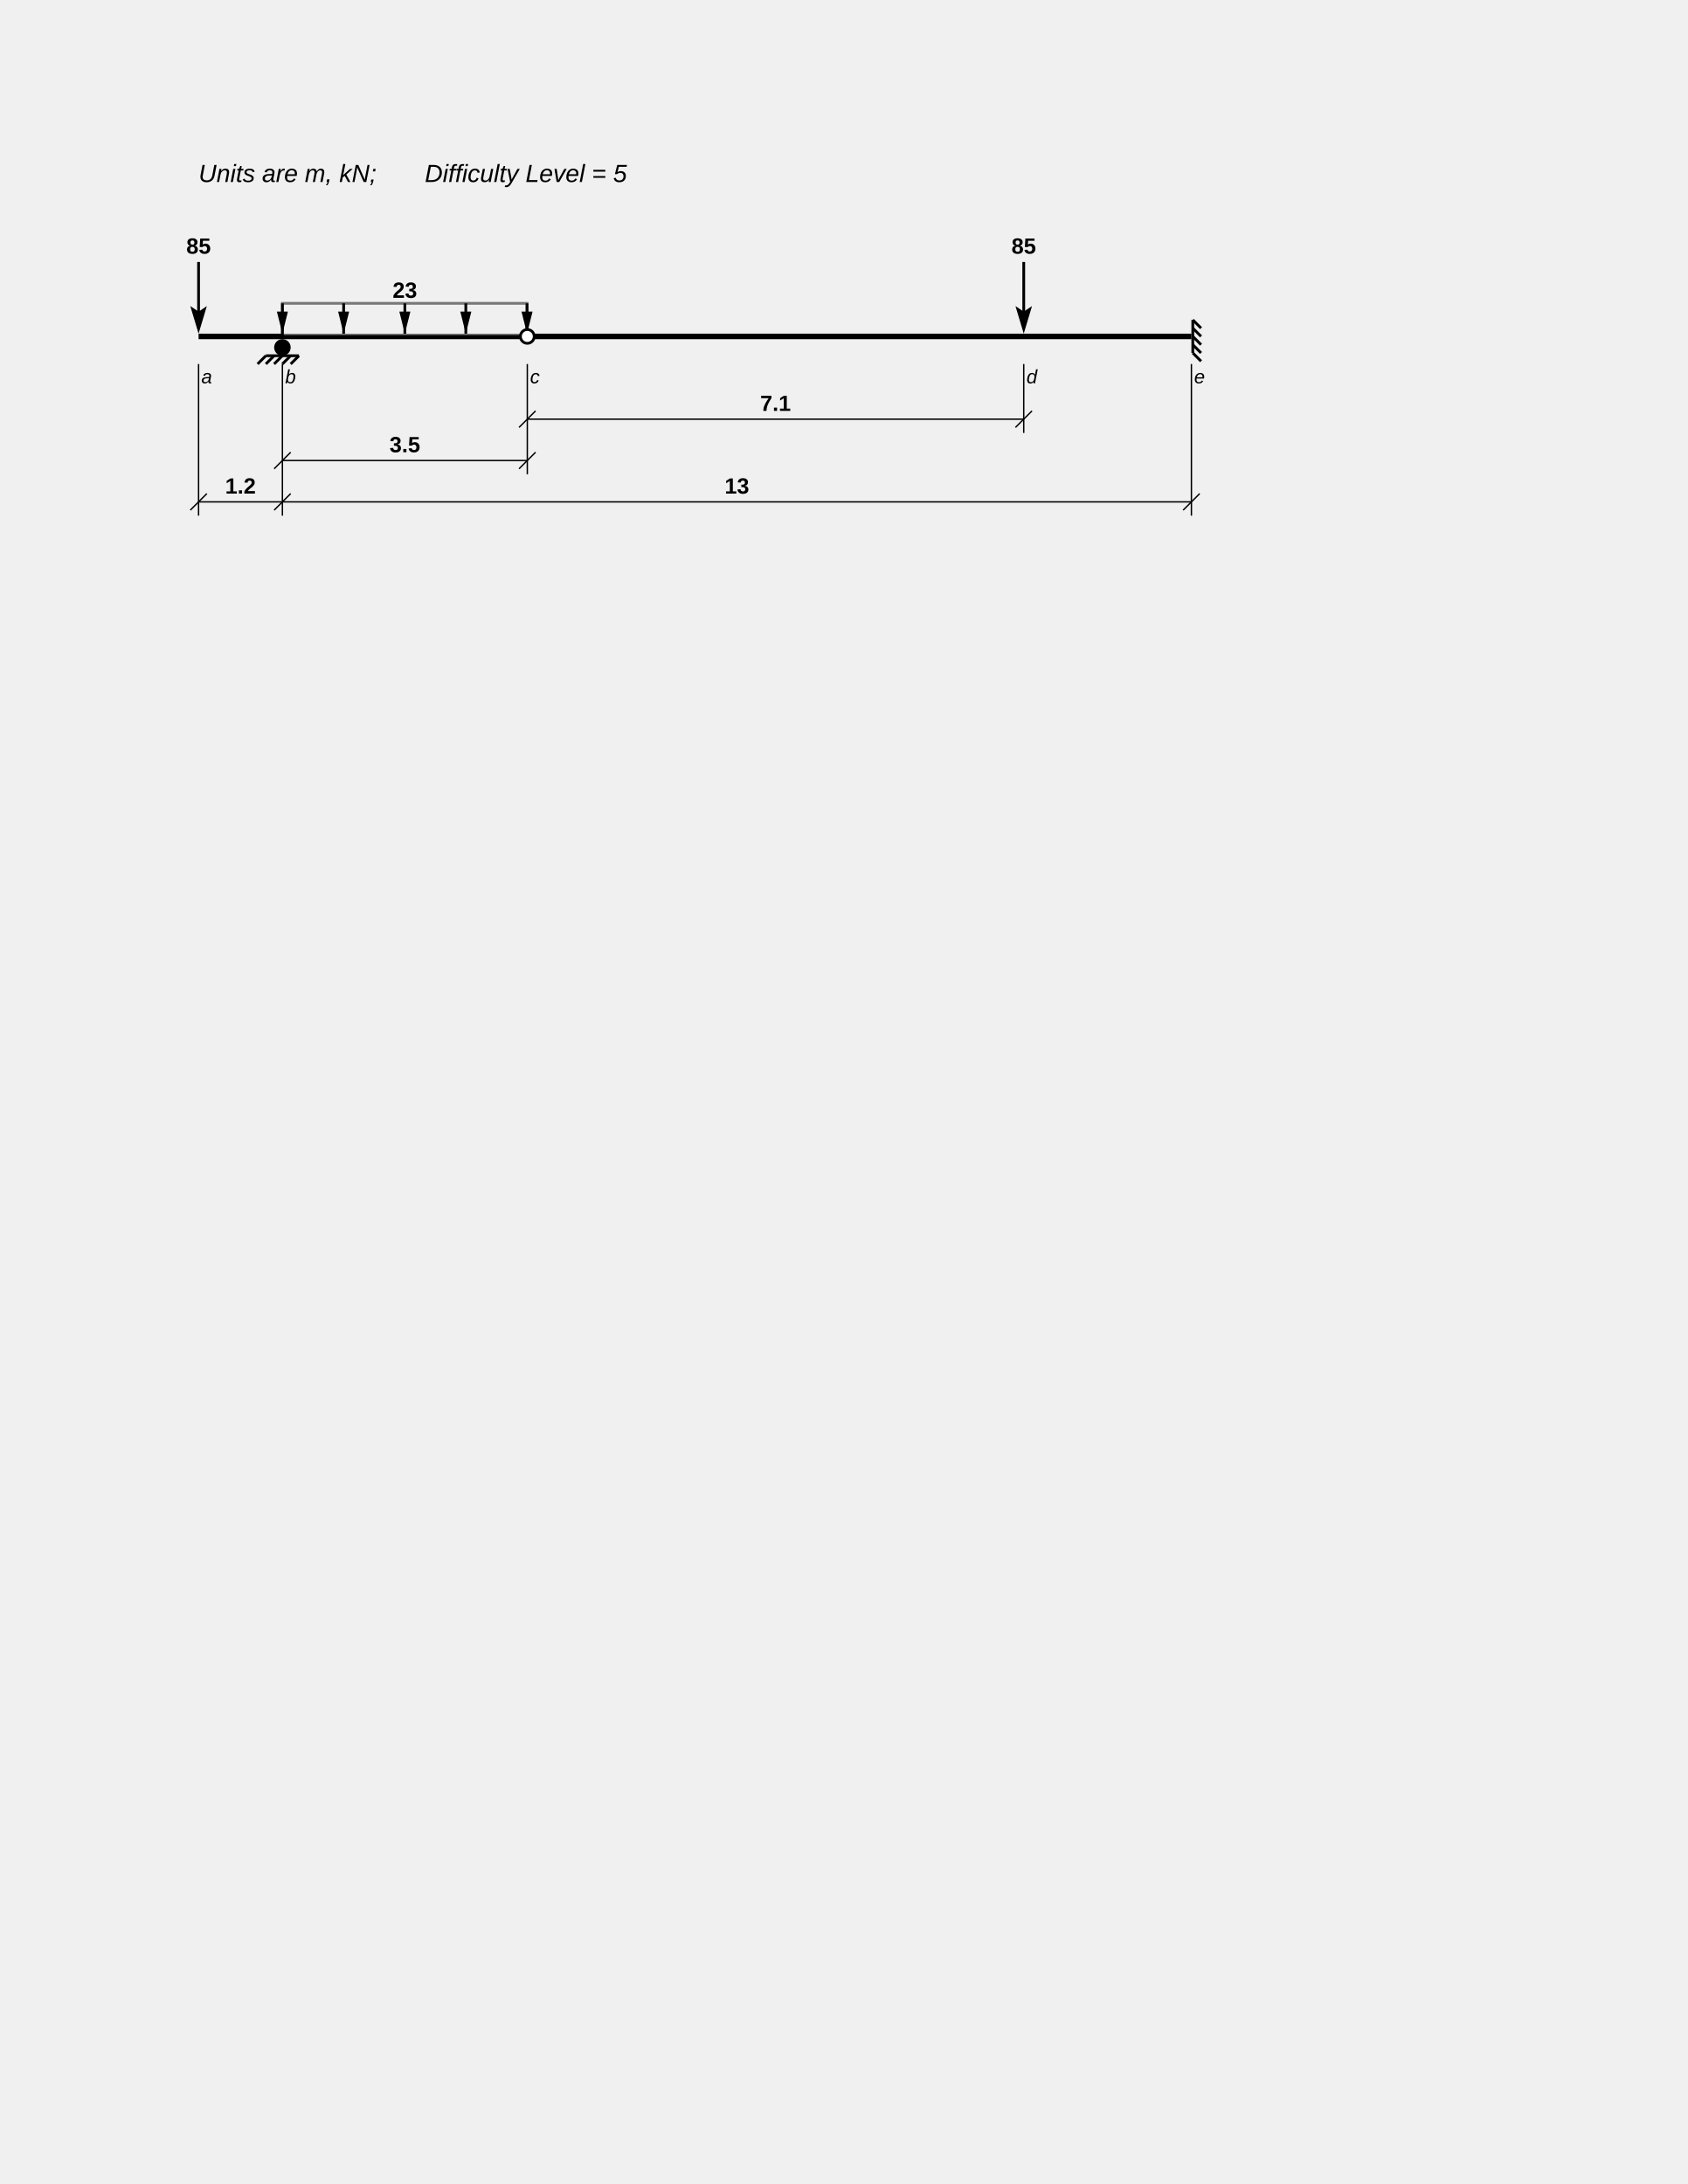
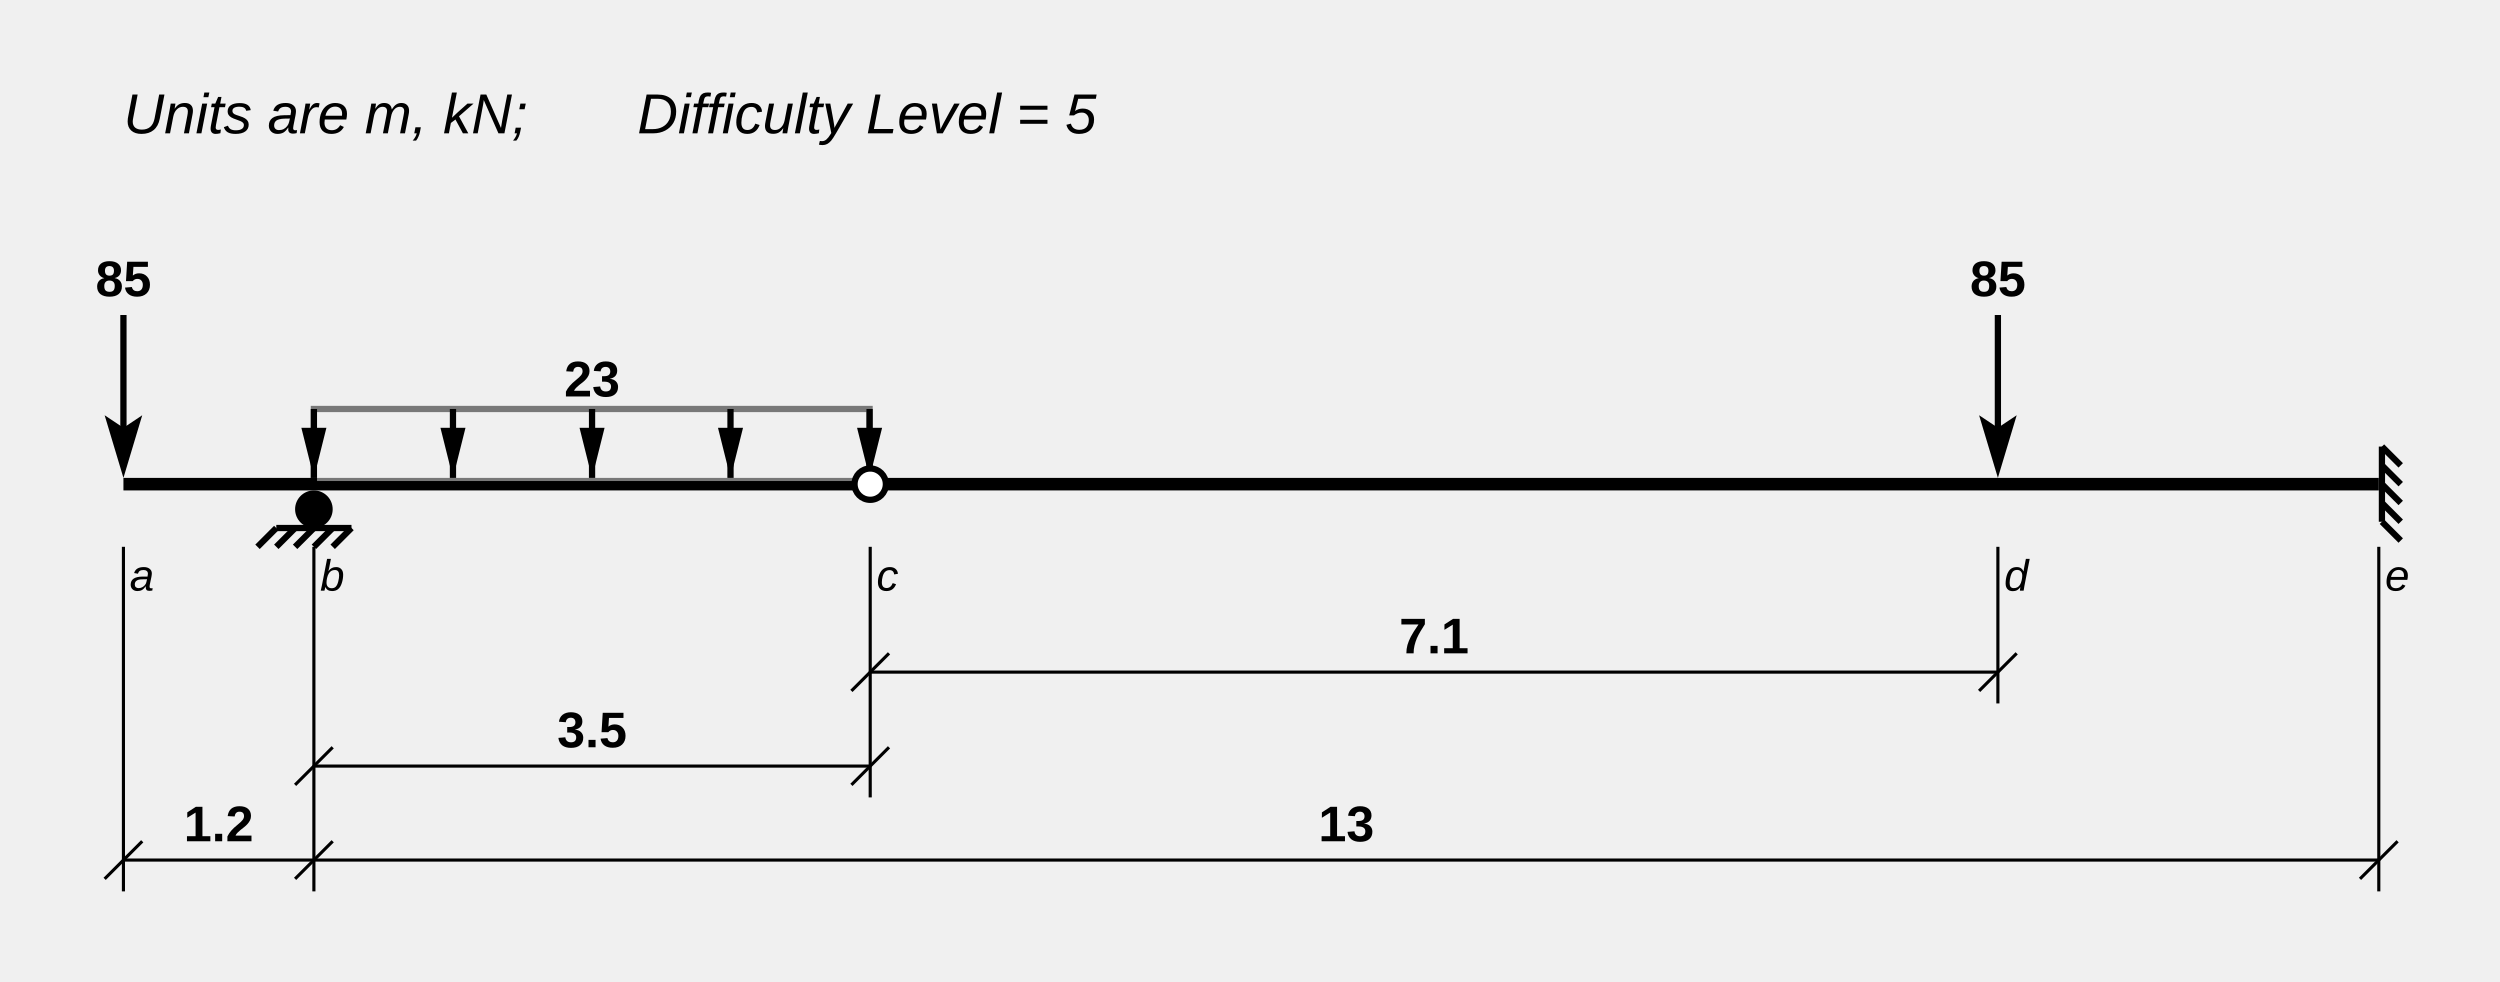
- <svg xmlns="http://www.w3.org/2000/svg" xmlns:xlink="http://www.w3.org/1999/xlink" version="1.1" width="8.5in" height="11.0in" viewBox="0 0 612 792">
-   <defs>
-     <style type="text/css">
+ <svg xmlns="http://www.w3.org/2000/svg" xmlns:xlink="http://www.w3.org/1999/xlink" id="svg162" viewBox="0 0 399.045 156.682" height="2.176in" width="5.542in" version="1.1">
+   <defs id="defs61">
+     <style id="style2" type="text/css">
    .elem {
	stroke-width: 2.0;
	stroke: black;
	}
    path.dim {
       stroke-width: 0.5;
       stroke: black;
       }
    path.guides {
       stroke-width: 0.5;
       stroke: grey;
       }
    text.dwglabel {
       font-family: Verdana, Arial;
       font-size: 10px;
       font-weight: bold;
       fill: black;
       text-align: center;
       text-anchor: start;
       }
    text.dim {
       font-family: Verdana, Arial;
       font-size: 8px;
       font-weight: bold;
       fill: black;
       text-align: center;
       text-anchor: middle;
       }
    text.guides {
       font-family: Verdana, Arial;
       font-size: 8px;
       font-weight: normal;
       font-style: italic;
       fill: black;
       text-align: center;
       text-anchor: middle;
       }
    text.vmlabel {
       font-family: Verdana, Arial;
       font-size: 8px;
       font-style: italic;
       fill: black;
       }
    text.notes {
       font-family: Verdana, Arial;
       font-size: 9px;
       font-weight: normal;
       font-style: italic;
       fill: black;
       text-align: center;
       text-anchor: left;
       }
    text.ptlabel {
       font-family: Verdana, Arial;
       font-size: 7px;
       font-style: italic;
       fill: black;
       text-align: center;
       text-anchor: start;
       }
     path.cload {
       fill: none;
       stroke-width: 1;
       stroke: black; 
       marker-end: url(#CLArrowEnd);
     }
      path.mload {
       fill: none;
       stroke-width: 1;
       stroke: black; 
       marker-end: url(#MLArrowEnd);
     }
      path.mloadInkscape {
       fill: none;
       stroke-width: 1;
       stroke: black; 
       marker-end: url(#MLArrowStart);
     }
     polygon.dload {
       fill: rgb(240,240,240);
       opacity: 0.5; /* if &lt; 1, REALLY slows down printing of the pdfs */
       stroke-width: 1;
       stroke: black; 
     }
     path.dload {
       fill: none;
       stroke-width: 1;
       stroke: black; 
       marker-end: url(#DLArrowEnd);
     }
     path.dloadna {
       fill: none;
       stroke-width: 1;
       stroke: black; 
     }
     path.vdiag {
       fill: url(#crosshatch45);
       stroke-width: 1;
       stroke: black; 
     }
     path.mdiag {
       fill: url(#crosshatch45);
       stroke-width: 1;
       stroke: black; 
     }

    </style>
-     <g id="PinnedSupport" transform="translate(0,1.0)">
-       <path d="M 0 0 l 4 6 l -8 0 z" stroke="black" stroke-width="0" fill="black" opacity="1.0" />
-       <path d="M -6 6 l 12 0" stroke="black" stroke-width="1" fill="none" />
-       <path d="M 6 6 l -3 3 m 0 -3 l -3 3 m 0 -3 l -3 3 m 0 -3 l -3 3 m 0 -3 l -3 3" stroke="black" stroke-width="1" fill="none" />
-     </g>
-     <g id="RollerSupport" transform="translate(0,1.0)">
-       <circle cx="0" cy="3" r="3" stroke="black" stroke-width="0" fill="black" opacity="1.0" />
-       <path d="M -6 6 l 12 0" stroke="black" stroke-width="1" fill="none" />
-       <path d="M 6 6 l -3 3 m 0 -3 l -3 3 m 0 -3 l -3 3 m 0 -3 l -3 3 m 0 -3 l -3 3" stroke="black" stroke-width="1" fill="none" />
-     </g>
-     <g id="LFixedSupport" transform="translate(-0.5,0)">
-       <path d="M 0 -6 l 0 12" stroke="black" stroke-width="1" fill="none" />
-       <path d="M 0 -6 l -3 3 m 3 0 l -3 3 m 3 0 l -3 3 m 3 0 l -3 3 m 3 0 l -3 3" stroke="black" stroke-width="1" fill="none" />
+     <g transform="translate(0,1)" id="PinnedSupport">
+       <path style="opacity:1;fill:#000000;stroke:#000000;stroke-width:0" id="path4" d="M 0,0 4,6 H -4 Z" />
+       <path style="fill:none;stroke:#000000;stroke-width:1" id="path6" d="M -6,6 H 6" />
+       <path style="fill:none;stroke:#000000;stroke-width:1" id="path8" d="M 6,6 3,9 M 3,6 0,9 M 0,6 -3,9 m 0,-3 -3,3 m 0,-3 -3,3" />
+     </g>
+     <g transform="translate(0,1)" id="RollerSupport">
+       <circle style="opacity:1;fill:#000000;stroke:#000000;stroke-width:0" id="circle11" r="3" cy="3" cx="0" />
+       <path style="fill:none;stroke:#000000;stroke-width:1" id="path13" d="M -6,6 H 6" />
+       <path style="fill:none;stroke:#000000;stroke-width:1" id="path15" d="M 6,6 3,9 M 3,6 0,9 M 0,6 -3,9 m 0,-3 -3,3 m 0,-3 -3,3" />
+     </g>
+     <g transform="translate(-0.5)" id="LFixedSupport">
+       <path style="fill:none;stroke:#000000;stroke-width:1" id="path18" d="M 0,-6 V 6" />
+       <path style="fill:none;stroke:#000000;stroke-width:1" id="path20" d="m 0,-6 -3,3 m 3,0 -3,3 m 3,0 -3,3 m 3,0 -3,3 m 3,0 -3,3" />
    </g>
    <g id="RFixedSupport">
-       <use xlink:href="#LFixedSupport" transform="scale(-1,1)" />
+       <use height="100%" width="100%" y="0" x="0" id="use23" transform="scale(-1,1)" xlink:href="#LFixedSupport" />
    </g>
    <g id="Hinge">
-       <circle cx="0" cy="0" r="2.5" stroke="black" stroke-width="1" fill="white" />
+       <circle style="fill:#ffffff;stroke:#000000;stroke-width:1" id="circle26" r="2.5" cy="0" cx="0" />
    </g>
    <g id="ShearRelease">
-       <rect x="-3" y="-6" width="6" height="12" stroke="none" fill="white" />
-       <circle cx="0" cy="-6" r="2" stroke="black" strokewidth="0.5" fill="white" />
-       <circle cx="0" cy="0" r="2" stroke="black" strokewidth="0.5" fill="white" />
-       <circle cx="0" cy="6" r="2" stroke="black" strokewidth="0.5" fill="white" />
-       <path d="M -3 -9 l 0 18 M 3 -9 l 0 18" stroke="black" stroke-width="1" />
-     </g>
-     <marker id="DLArrowStart" markerUnits="userSpaceOnUse" markerWidth="8" markerHeight="4" orient="auto" viewBox="0 0 8 4" refX="0" refY="2">
-       <path d="M 0 2 l 8 -2 l 0 4 z" />
-     </marker>
-     <marker id="DLArrowEnd" markerUnits="userSpaceOnUse" markerWidth="8" markerHeight="4" orient="auto" viewBox="0 0 8 4" refX="8" refY="2">
-       <path d="M 0 0 l 8 2 l -8 2 z" />
-     </marker>
-     <marker id="CLArrowStart" markerUnits="userSpaceOnUse" markerWidth="10.0" markerHeight="6" orient="auto" viewBox="0 0 10 6" refX="3.0" refY="3">
-       <path d="M 0 3 l 10 -3 l -2 3 l 2 3 z" />
-     </marker>
-     <marker id="CLArrowEnd" markerUnits="userSpaceOnUse" markerWidth="10.0" markerHeight="6" orient="auto" viewBox="0 0 10 6" refX="7.0" refY="3">
-       <path d="M 0 0 l 10 3 l -10 3 l 2 -3 z" />
-     </marker>
-     <marker id="MLArrowStart" markerUnits="userSpaceOnUse" markerWidth="10.0" markerHeight="6" orient="auto" viewBox="0 0 10 6" refX="8" refY="3">
-       <path d="M 10 0 l -10 3 l 10 3 l -2 -3 z" />
-     </marker>
-     <marker id="MLArrowEnd" markerUnits="userSpaceOnUse" markerWidth="10.0" markerHeight="6" orient="auto" viewBox="0 0 10 6" refX="2" refY="3">
-       <path d="M 0 0 l 10 3 l -10 3 l 2 -3 z" />
-     </marker>
-     <pattern id="crosshatch45" patternUnits="userSpaceOnUse" x="0" y="0" width="10" height="10" viewBox="0 0 10 10">
-       <path d="M 0 0 L 10 10" fill="none" stroke="grey" stroke-width="0.2" />
+       <rect style="fill:#ffffff;stroke:none" id="rect29" height="12" width="6" y="-6" x="-3" />
+       <circle style="fill:#ffffff;stroke:#000000" id="circle31" strokewidth="0.5" r="2" cy="-6" cx="0" />
+       <circle style="fill:#ffffff;stroke:#000000" id="circle33" strokewidth="0.5" r="2" cy="0" cx="0" />
+       <circle style="fill:#ffffff;stroke:#000000" id="circle35" strokewidth="0.5" r="2" cy="6" cx="0" />
+       <path style="stroke:#000000;stroke-width:1" id="path37" d="M -3,-9 V 9 M 3,-9 V 9" />
+     </g>
+     <marker refY="2" refX="0" viewBox="0 0 8 4" orient="auto" markerHeight="4" markerWidth="8" markerUnits="userSpaceOnUse" id="DLArrowStart">
+       <path id="path40" d="M 0,2 8,0 v 4 z" />
+     </marker>
+     <marker refY="2" refX="8" viewBox="0 0 8 4" orient="auto" markerHeight="4" markerWidth="8" markerUnits="userSpaceOnUse" id="DLArrowEnd">
+       <path id="path43" d="M 0,0 8,2 0,4 Z" />
+     </marker>
+     <marker refY="3" refX="3" viewBox="0 0 10 6" orient="auto" markerHeight="6" markerWidth="10" markerUnits="userSpaceOnUse" id="CLArrowStart">
+       <path id="path46" d="M 0,3 10,0 8,3 10,6 Z" />
+     </marker>
+     <marker refY="3" refX="7" viewBox="0 0 10 6" orient="auto" markerHeight="6" markerWidth="10" markerUnits="userSpaceOnUse" id="CLArrowEnd">
+       <path id="path49" d="M 0,0 10,3 0,6 2,3 Z" />
+     </marker>
+     <marker refY="3" refX="8" viewBox="0 0 10 6" orient="auto" markerHeight="6" markerWidth="10" markerUnits="userSpaceOnUse" id="MLArrowStart">
+       <path id="path52" d="M 10,0 0,3 10,6 8,3 Z" />
+     </marker>
+     <marker refY="3" refX="2" viewBox="0 0 10 6" orient="auto" markerHeight="6" markerWidth="10" markerUnits="userSpaceOnUse" id="MLArrowEnd">
+       <path id="path55" d="M 0,0 10,3 0,6 2,3 Z" />
+     </marker>
+     <pattern viewBox="0 0 10 10" height="10" width="10" y="0" x="0" patternUnits="userSpaceOnUse" id="crosshatch45">
+       <path id="path58" stroke-width="0.2" stroke="grey" fill="none" d="M 0 0 L 10 10" />
    </pattern>
  </defs>
-   <g transform="translate(72.0,122.0)">
-     <path class="elem" d="M 0 0 l 360.0 0" />
-     <g transform="translate(30.4,0.0)">
-       <polygon points="0,0 0,-12.0 88.7,-12.0 88.7,0" class="dload" />
-       <path class="dload" d="M 0.0 -12.0 L 0.0 -1.0" />
-       <path class="dload" d="M 22.2 -12.0 L 22.2 -1.0" />
-       <path class="dload" d="M 44.4 -12.0 L 44.4 -1.0" />
-       <path class="dload" d="M 66.5 -12.0 L 66.5 -1.0" />
-       <path class="dload" d="M 88.7 -12.0 L 88.7 -1.0" />
-       <text style="text-anchor: middle;" dx="0.0" dy="-2.0" y="-12.0" x="44.4" class="dim">23</text>
-     </g>
-     <g transform="translate(0.0,-1.0)">
-       <path class="cload" d="M 0 -26.0 l 0 23.0" />
-       <text y="-26.0" x="0" class="dim" dy="-3.0">85</text>
-     </g>
-     <g transform="translate(299.2,-1.0)">
-       <path class="cload" d="M 0 -26.0 l 0 23.0" />
-       <text y="-26.0" x="0" class="dim" dy="-3.0">85</text>
-     </g>
-     <use y="0" x="30.4" xlink:href="#RollerSupport" />
-     <use y="0" x="119.2" xlink:href="#Hinge" />
-     <use y="0" x="360.0" xlink:href="#RFixedSupport" />
-     <path class="dim" d="M 299.2 10.0 l 0 25.0" />
-     <path class="dim" d="M 119.2 30.0 l 180.0 0" />
-     <path class="dim" d="M 119.2 30.0 m -3.0 3.0 l 6.0 -6.0" />
-     <path class="dim" d="M 299.2 30.0 m -3.0 3.0 l 6.0 -6.0" />
-     <text y="30.0" x="209.2" class="dim" dy="-3.0">7.1</text>
-     <path class="dim" d="M 119.2 10.0 l 0 40.0" />
-     <path class="dim" d="M 30.4 45.0 l 88.7 0" />
-     <path class="dim" d="M 30.4 45.0 m -3.0 3.0 l 6.0 -6.0" />
-     <path class="dim" d="M 119.2 45.0 m -3.0 3.0 l 6.0 -6.0" />
-     <text y="45.0" x="74.8" class="dim" dy="-3.0">3.5</text>
-     <path class="dim" d="M 0.0 10.0 l 0 55.0" />
-     <path class="dim" d="M 30.4 10.0 l 0 55.0" />
-     <path class="dim" d="M 0.0 60.0 l 30.4 0" />
-     <path class="dim" d="M 0.0 60.0 m -3.0 3.0 l 6.0 -6.0" />
-     <path class="dim" d="M 30.4 60.0 m -3.0 3.0 l 6.0 -6.0" />
-     <text y="60.0" x="15.2" class="dim" dy="-3.0">1.2</text>
-     <path class="dim" d="M 360.0 10.0 l 0 55.0" />
-     <path class="dim" d="M 30.4 60.0 l 329.6 0" />
-     <path class="dim" d="M 360.0 60.0 m -3.0 3.0 l 6.0 -6.0" />
-     <text y="60.0" x="195.2" class="dim" dy="-3.0">13</text>
-     <text y="17.0" x="0.0" class="ptlabel" dx="1.0">a</text>
-     <text y="17.0" x="30.4" class="ptlabel" dx="1.0">b</text>
-     <text y="17.0" x="119.2" class="ptlabel" dx="1.0">c</text>
-     <text y="17.0" x="299.2" class="ptlabel" dx="1.0">d</text>
-     <text y="17.0" x="360.0" class="ptlabel" dx="1.0">e</text>
-     <text y="-56.0" x="0" xml:space="preserve" class="notes">Units are m, kN;       Difficulty Level = 5</text>
-     <g id="beam-fb-diagram" visibility="hidden" transform="translate(0.0,144.0)">
-   </g>
+   <g id="g160" transform="translate(19.70078,77.28184)">
+     <path style="stroke:#000000;stroke-width:2" id="path65" d="M 0,0 H 360" class="elem" />
+     <g id="g83" transform="translate(30.4)">
+       <polygon style="opacity:0.5;fill:#f0f0f0;stroke:#000000;stroke-width:1" id="polygon69" class="dload" points="88.7,-12 88.7,0 0,0 0,-12 " />
+       <path style="fill:none;stroke:#000000;stroke-width:1;marker-end:url(#DLArrowEnd)" id="path71" d="M 0,-12 V -1" class="dload" />
+       <path style="fill:none;stroke:#000000;stroke-width:1;marker-end:url(#DLArrowEnd)" id="path73" d="M 22.2,-12 V -1" class="dload" />
+       <path style="fill:none;stroke:#000000;stroke-width:1;marker-end:url(#DLArrowEnd)" id="path75" d="M 44.4,-12 V -1" class="dload" />
+       <path style="fill:none;stroke:#000000;stroke-width:1;marker-end:url(#DLArrowEnd)" id="path77" d="M 66.5,-12 V -1" class="dload" />
+       <path style="fill:none;stroke:#000000;stroke-width:1;marker-end:url(#DLArrowEnd)" id="path79" d="M 88.7,-12 V -1" class="dload" />
+       <text id="text81" class="dim" x="44.4" y="-12" dy="-2" dx="0" style="font-weight:bold;font-size:8px;font-family:Verdana, Arial;text-align:center;text-anchor:middle;fill:#000000">23</text>
+     </g>
+     <g id="g91" transform="translate(0,-1)">
+       <path style="fill:none;stroke:#000000;stroke-width:1;marker-end:url(#CLArrowEnd)" id="path87" d="M 0,-26 V -3" class="cload" />
+       <text style="font-weight:bold;font-size:8px;font-family:Verdana, Arial;text-align:center;text-anchor:middle;fill:#000000" id="text89" dy="-3" class="dim" x="0" y="-26">85</text>
+     </g>
+     <g id="g99" transform="translate(299.2,-1)">
+       <path style="fill:none;stroke:#000000;stroke-width:1;marker-end:url(#CLArrowEnd)" id="path95" d="M 0,-26 V -3" class="cload" />
+       <text style="font-weight:bold;font-size:8px;font-family:Verdana, Arial;text-align:center;text-anchor:middle;fill:#000000" id="text97" dy="-3" class="dim" x="0" y="-26">85</text>
+     </g>
+     <use height="100%" width="100%" id="use101" xlink:href="#RollerSupport" x="30.4" y="0" />
+     <use height="100%" width="100%" id="use103" xlink:href="#Hinge" x="119.2" y="0" />
+     <use height="100%" width="100%" id="use105" xlink:href="#RFixedSupport" x="360" y="0" />
+     <path style="stroke:#000000;stroke-width:0.5" id="path107" d="M 299.2,10 V 35" class="dim" />
+     <path style="stroke:#000000;stroke-width:0.5" id="path109" d="m 119.2,30 h 180" class="dim" />
+     <path style="stroke:#000000;stroke-width:0.5" id="path111" d="m 119.2,30 m -3,3 6,-6" class="dim" />
+     <path style="stroke:#000000;stroke-width:0.5" id="path113" d="m 299.2,30 m -3,3 6,-6" class="dim" />
+     <text style="font-weight:bold;font-size:8px;font-family:Verdana, Arial;text-align:center;text-anchor:middle;fill:#000000" id="text115" dy="-3" class="dim" x="209.2" y="30">7.1</text>
+     <path style="stroke:#000000;stroke-width:0.5" id="path117" d="M 119.2,10 V 50" class="dim" />
+     <path style="stroke:#000000;stroke-width:0.5" id="path119" d="m 30.4,45 h 88.7" class="dim" />
+     <path style="stroke:#000000;stroke-width:0.5" id="path121" d="m 30.4,45 m -3,3 6,-6" class="dim" />
+     <path style="stroke:#000000;stroke-width:0.5" id="path123" d="m 119.2,45 m -3,3 6,-6" class="dim" />
+     <text style="font-weight:bold;font-size:8px;font-family:Verdana, Arial;text-align:center;text-anchor:middle;fill:#000000" id="text125" dy="-3" class="dim" x="74.8" y="45">3.5</text>
+     <path style="stroke:#000000;stroke-width:0.5" id="path127" d="M 0,10 V 65" class="dim" />
+     <path style="stroke:#000000;stroke-width:0.5" id="path129" d="M 30.4,10 V 65" class="dim" />
+     <path style="stroke:#000000;stroke-width:0.5" id="path131" d="M 0,60 H 30.4" class="dim" />
+     <path style="stroke:#000000;stroke-width:0.5" id="path133" d="m 0,60 m -3,3 6,-6" class="dim" />
+     <path style="stroke:#000000;stroke-width:0.5" id="path135" d="m 30.4,60 m -3,3 6,-6" class="dim" />
+     <text style="font-weight:bold;font-size:8px;font-family:Verdana, Arial;text-align:center;text-anchor:middle;fill:#000000" id="text137" dy="-3" class="dim" x="15.2" y="60">1.2</text>
+     <path style="stroke:#000000;stroke-width:0.5" id="path139" d="M 360,10 V 65" class="dim" />
+     <path style="stroke:#000000;stroke-width:0.5" id="path141" d="M 30.4,60 H 360" class="dim" />
+     <path style="stroke:#000000;stroke-width:0.5" id="path143" d="m 360,60 m -3,3 6,-6" class="dim" />
+     <text style="font-weight:bold;font-size:8px;font-family:Verdana, Arial;text-align:center;text-anchor:middle;fill:#000000" id="text145" dy="-3" class="dim" x="195.2" y="60">13</text>
+     <text style="font-style:italic;font-size:7px;font-family:Verdana, Arial;text-align:center;text-anchor:start;fill:#000000" id="text147" dx="1" class="ptlabel" x="0" y="17">a</text>
+     <text style="font-style:italic;font-size:7px;font-family:Verdana, Arial;text-align:center;text-anchor:start;fill:#000000" id="text149" dx="1" class="ptlabel" x="30.4" y="17">b</text>
+     <text style="font-style:italic;font-size:7px;font-family:Verdana, Arial;text-align:center;text-anchor:start;fill:#000000" id="text151" dx="1" class="ptlabel" x="119.2" y="17">c</text>
+     <text style="font-style:italic;font-size:7px;font-family:Verdana, Arial;text-align:center;text-anchor:start;fill:#000000" id="text153" dx="1" class="ptlabel" x="299.2" y="17">d</text>
+     <text style="font-style:italic;font-size:7px;font-family:Verdana, Arial;text-align:center;text-anchor:start;fill:#000000" id="text155" dx="1" class="ptlabel" x="360" y="17">e</text>
+     <text style="font-style:italic;font-weight:normal;font-size:9px;font-family:Verdana, Arial;text-align:center;fill:#000000" id="text157" class="notes" xml:space="preserve" x="0" y="-56">Units are m, kN;       Difficulty Level = 5</text>
+     <g style="visibility:hidden" transform="translate(0,144)" visibility="hidden" id="beam-fb-diagram" />
  </g>
</svg>
